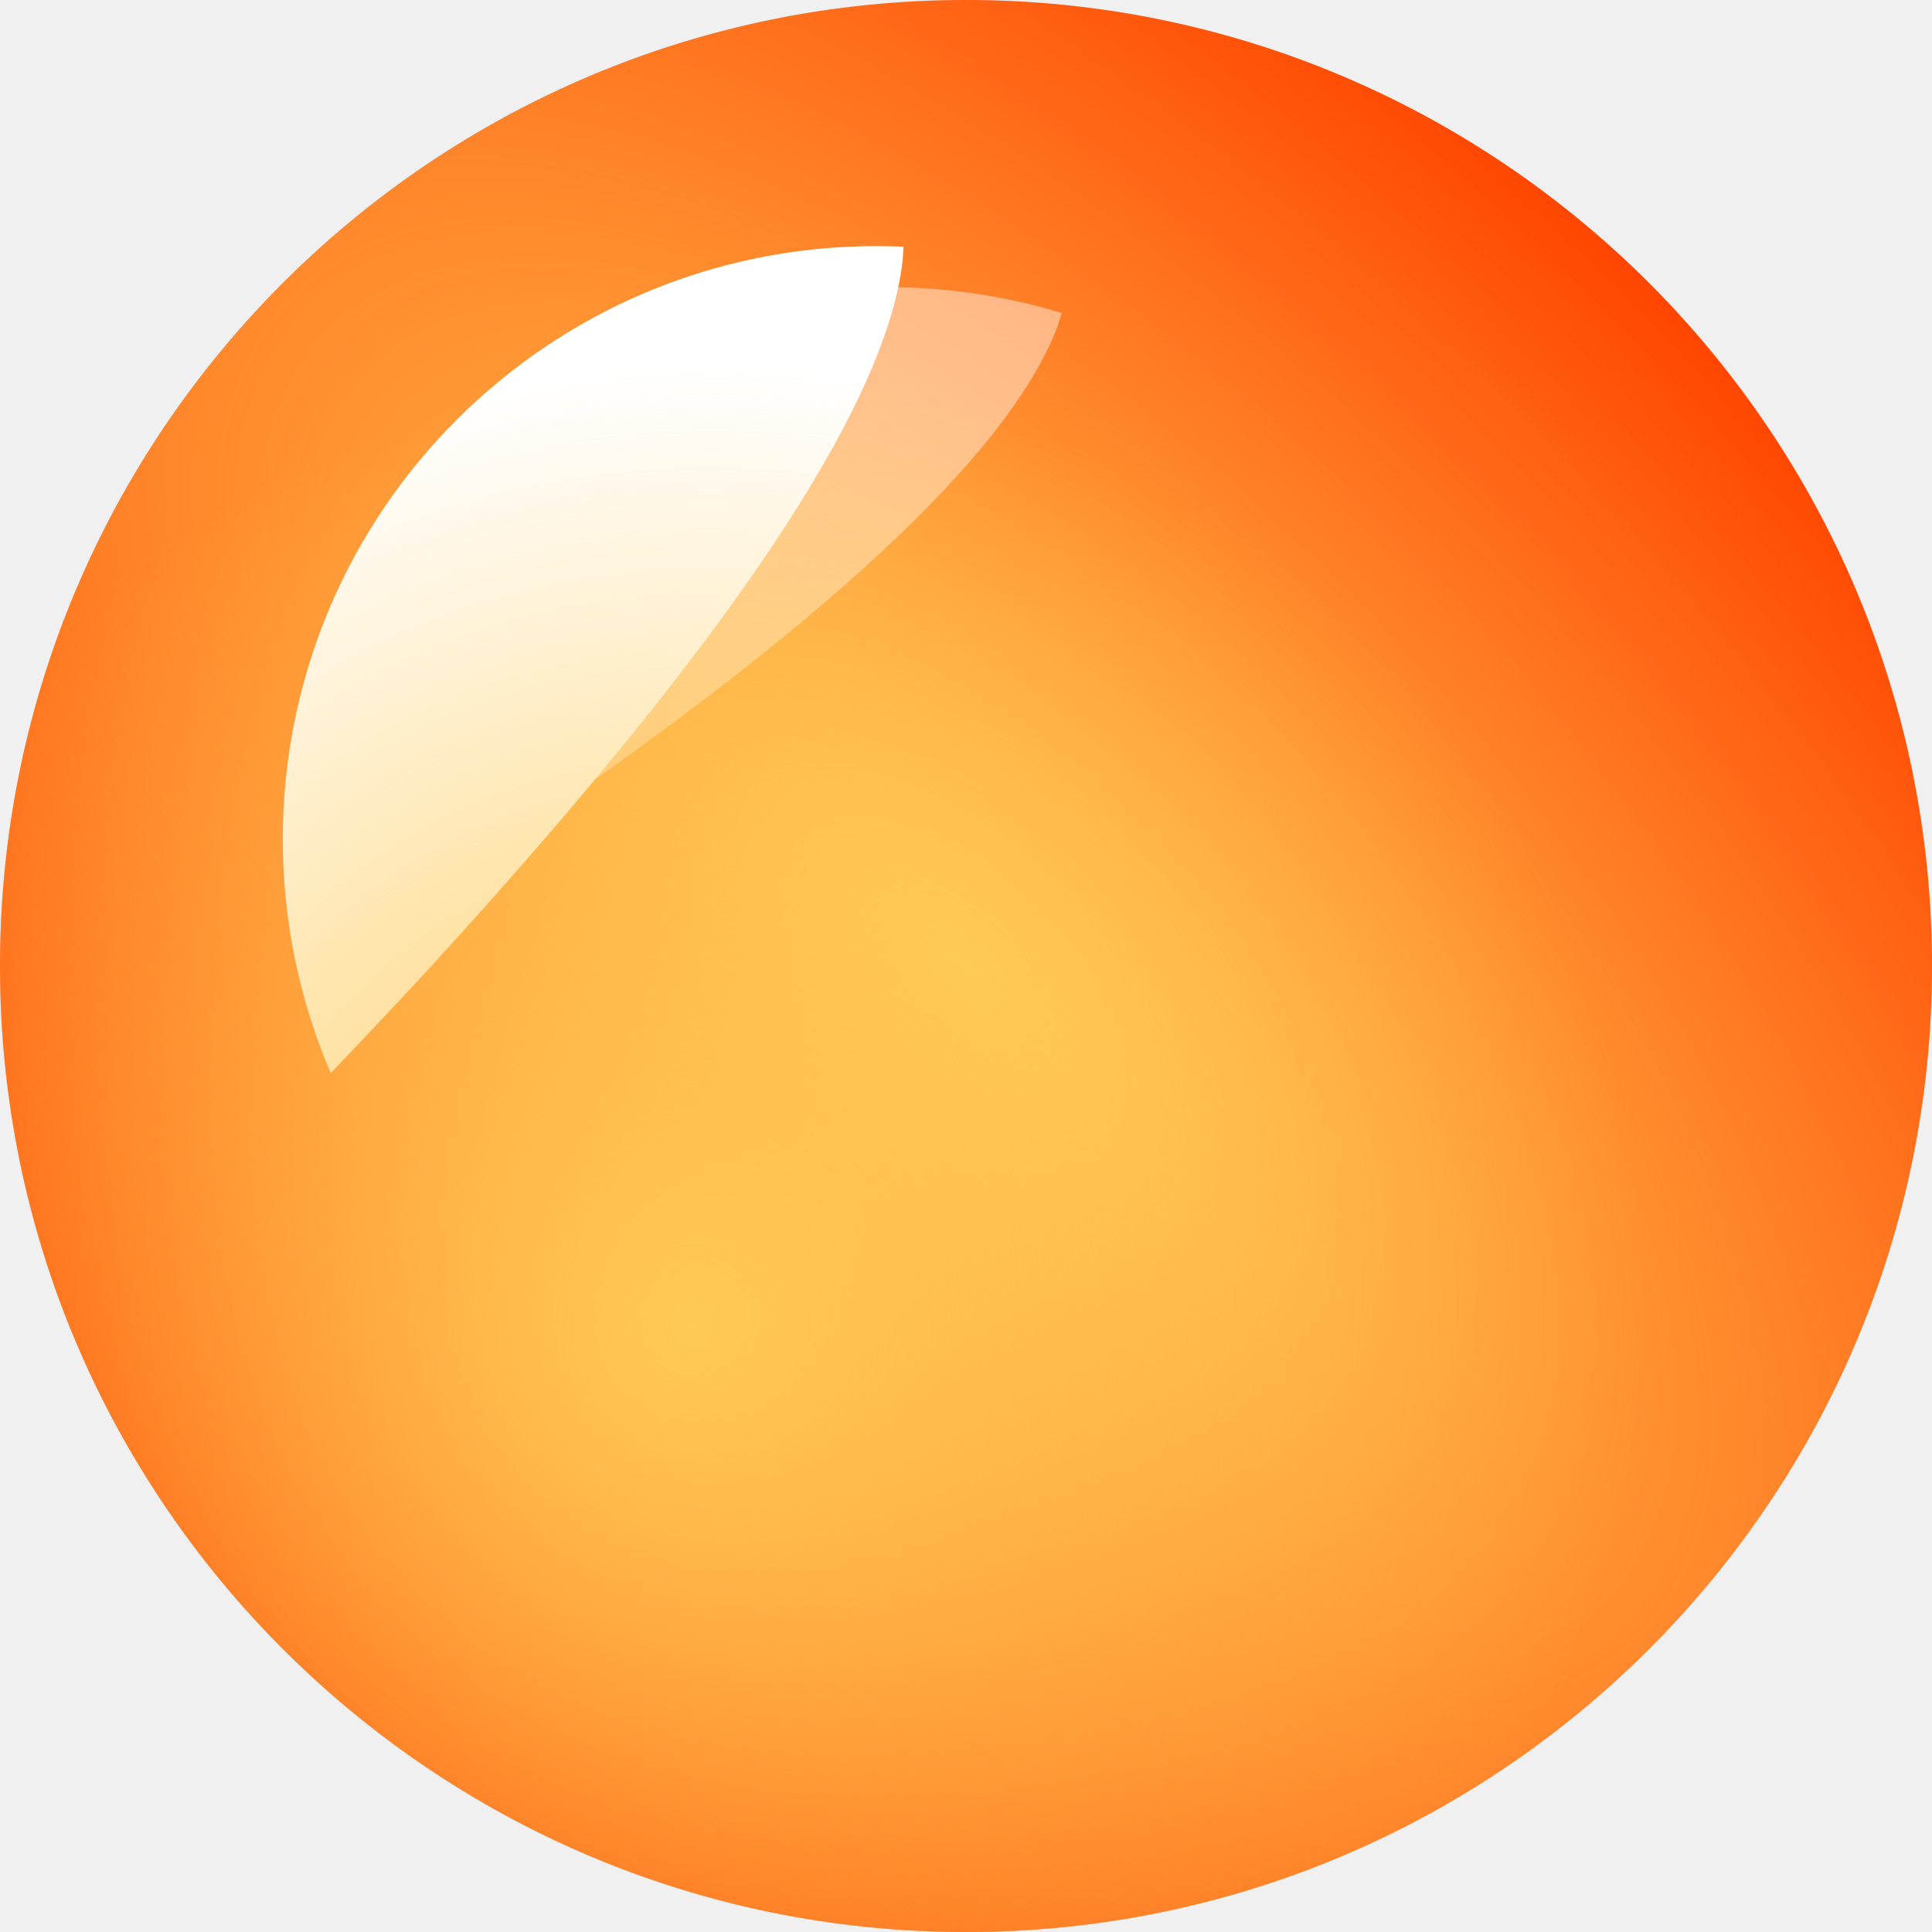
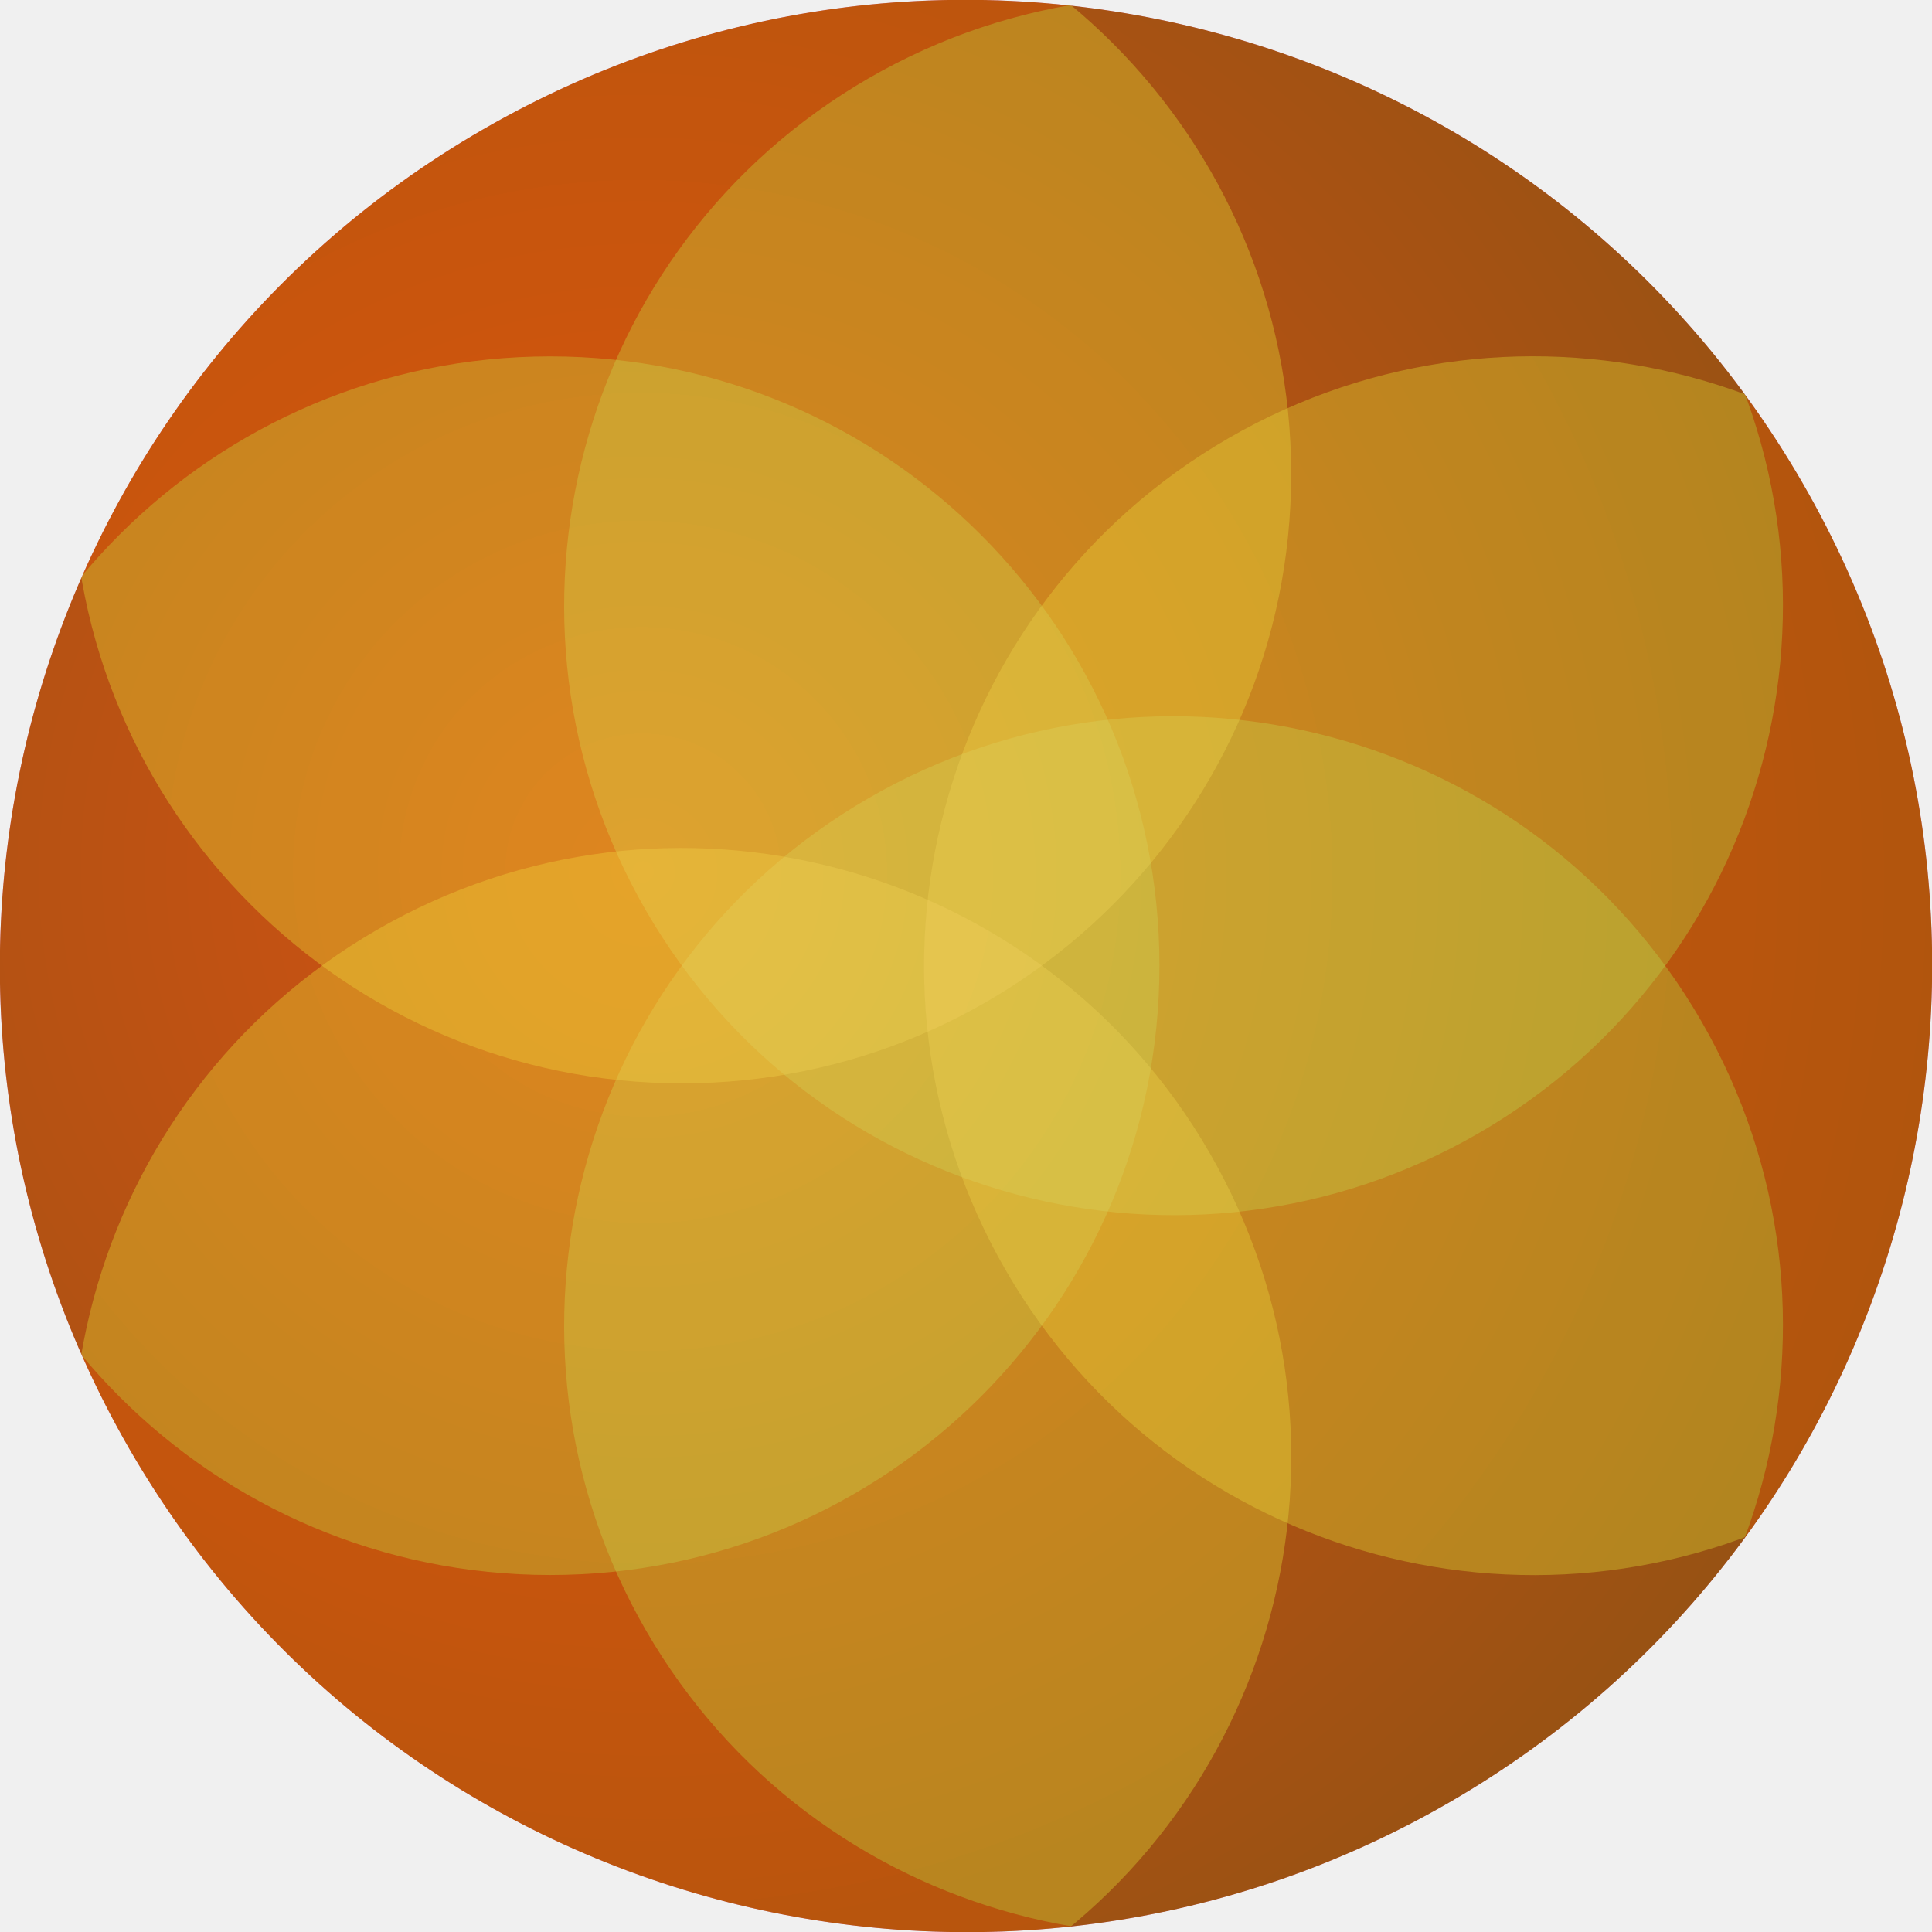
- <svg xmlns="http://www.w3.org/2000/svg" xmlns:xlink="http://www.w3.org/1999/xlink" id="svg8" version="1.1" viewBox="0 0 120 120" height="120mm" width="120mm">
+ <svg xmlns="http://www.w3.org/2000/svg" xmlns:xlink="http://www.w3.org/1999/xlink" width="120mm" height="120mm" viewBox="0 0 120 120" version="1.1" id="svg8">
  <defs id="defs2">
-     <linearGradient id="linearGradient1513">
-       <stop id="stop1509" offset="0" style="stop-color:#ffca56;stop-opacity:1;" />
-       <stop id="stop1511" offset="1" style="stop-color:#ffca56;stop-opacity:0;" />
+     <linearGradient id="linearGradient839">
+       <stop style="stop-color:#d40000;stop-opacity:1;" offset="0" id="stop835" />
+       <stop style="stop-color:#910000;stop-opacity:1" offset="1" id="stop837" />
    </linearGradient>
-     <radialGradient gradientTransform="matrix(0.7071068,-0.7071068,1.442942,1.442942,-137.8101,11.56383)" gradientUnits="userSpaceOnUse" r="52.161" fy="113.222" fx="87.278" cy="113.222" cx="87.278" id="radialGradient1517" xlink:href="#linearGradient1513" />
-     <radialGradient xlink:href="#linearGradient1513" id="radialGradient1517-5" cx="87.278" cy="113.222" fx="87.278" fy="113.222" r="52.161" gradientUnits="userSpaceOnUse" gradientTransform="matrix(0.7071068,-0.7071068,0.6923809,0.6923809,-67.60922,115.9098)" />
-     <clipPath id="clipPath1648" clipPathUnits="userSpaceOnUse">
-       <circle r="52.161" cy="113.222" cx="87.278" id="circle1650" style="opacity:1;fill:none;fill-opacity:1;stroke:#000000;stroke-width:0.101;stroke-linecap:round;stroke-linejoin:bevel;stroke-dashoffset:0.907;stroke-opacity:0.333" />
+     <radialGradient xlink:href="#linearGradient839" id="radialGradient841" cx="79.245" cy="148.068" fx="79.245" fy="148.068" r="46.686" gradientUnits="userSpaceOnUse" gradientTransform="matrix(-1.0290723e-8,1.482025,-1.472282,0,238.6203,37.68683)" />
+     <radialGradient xlink:href="#linearGradient839" id="radialGradient841-9" cx="79.245" cy="148.068" fx="79.245" fy="148.068" r="46.686" gradientUnits="userSpaceOnUse" gradientTransform="matrix(-1.0290723e-8,1.482025,-1.472282,0,238.6203,37.68683)" />
+     <clipPath clipPathUnits="userSpaceOnUse" id="clipPath1295">
+       <circle style="opacity:1;fill:none;fill-opacity:1;stroke:#910000;stroke-width:0.027;stroke-opacity:1" id="circle1297" cx="31.89" cy="166.901" r="46.784" transform="rotate(-30)" />
    </clipPath>
  </defs>
-   <g transform="translate(-27.27777,-53.22226)" id="layer1">
-     <g transform="matrix(1.150284,0,0,1.150284,-13.11645,-17.01549)" clip-path="url(#clipPath1648)" id="g1635">
-       <circle style="opacity:1;fill:#ff4601;fill-opacity:1;stroke:none;stroke-width:0.101;stroke-linecap:round;stroke-linejoin:bevel;stroke-dashoffset:0.907" id="path833" cx="87.278" cy="113.222" r="52.161" />
-       <circle r="52.161" cy="113.222" cx="87.278" id="path833-1" style="opacity:1;fill:url(#radialGradient1517);fill-opacity:1;stroke:none;stroke-width:0.101;stroke-linecap:round;stroke-linejoin:bevel;stroke-dashoffset:0.907" />
-       <path d="M 92.448,77.961 A 32.041,32.041 0 0 0 91.031,77.566 32.041,32.041 0 0 0 52.085,100.727 32.041,32.041 0 0 0 51.486,113.595 c 2.337,-1.468 4.636,-2.922 6.74,-4.303 2.59,-1.699 5.008,-3.332 7.262,-4.902 2.254,-1.57 4.345,-3.078 6.281,-4.525 1.936,-1.447 3.716,-2.833 5.351,-4.161 1.634,-1.328 3.122,-2.599 4.472,-3.813 1.35,-1.215 2.562,-2.374 3.646,-3.48 0.542,-0.553 1.051,-1.093 1.529,-1.62 0.478,-0.527 0.925,-1.041 1.341,-1.542 0.417,-0.501 0.803,-0.99 1.161,-1.466 0.357,-0.476 0.686,-0.94 0.987,-1.392 0.3,-0.452 0.573,-0.892 0.818,-1.32 0.245,-0.428 0.464,-0.845 0.657,-1.25 0.193,-0.405 0.36,-0.798 0.502,-1.181 0.087,-0.233 0.147,-0.454 0.215,-0.679 z" style="opacity:1;mix-blend-mode:normal;fill:#ffffff;fill-opacity:0.439;stroke:none;stroke-width:0.062;stroke-linecap:round;stroke-linejoin:bevel;stroke-dashoffset:0.907;stroke-opacity:0.333" id="path833-5-2-6" />
-       <path id="path833-5-2" style="opacity:1;mix-blend-mode:normal;fill:#ffffff;fill-opacity:1;stroke:none;stroke-width:0.062;stroke-linecap:round;stroke-linejoin:bevel;stroke-dashoffset:0.907;stroke-opacity:0.333" d="m 83.898,74.383 a 32.041,32.041 0 0 0 -1.471,-0.034 32.041,32.041 0 0 0 -32.041,32.041 32.041,32.041 0 0 0 2.59,12.619 c 1.903,-1.998 3.773,-3.974 5.473,-5.83 2.092,-2.284 4.033,-4.463 5.831,-6.54 1.798,-2.077 3.453,-4.053 4.973,-5.932 1.52,-1.879 2.904,-3.661 4.161,-5.351 1.257,-1.69 2.386,-3.288 3.395,-4.798 1.009,-1.51 1.899,-2.932 2.676,-4.271 0.389,-0.669 0.75,-1.318 1.083,-1.946 0.334,-0.628 0.64,-1.236 0.92,-1.825 0.28,-0.588 0.535,-1.157 0.764,-1.707 0.229,-0.55 0.433,-1.08 0.613,-1.592 0.18,-0.512 0.335,-1.005 0.468,-1.481 0.132,-0.475 0.242,-0.933 0.329,-1.373 0.087,-0.44 0.152,-0.862 0.196,-1.268 0.026,-0.247 0.03,-0.476 0.041,-0.711 z" />
-       <circle style="opacity:1;fill:url(#radialGradient1517-5);fill-opacity:1;stroke:none;stroke-width:0.101;stroke-linecap:round;stroke-linejoin:bevel;stroke-dashoffset:0.907" id="path833-1-2" cx="72.498" cy="132.588" r="52.161" />
+   <g id="layer1" transform="translate(-51.06753,-68.59549)">
+     <g id="g1279" clip-path="url(#clipPath1295)" transform="matrix(1.282484,0,0,1.282484,-31.37478,-36.32615)">
+       <circle style="opacity:1;fill:url(#radialGradient841);fill-opacity:1;stroke-width:0.027" id="path833" cx="31.89" cy="166.901" r="46.784" transform="rotate(-30)" />
+       <circle style="opacity:1;mix-blend-mode:screen;fill:#9bd120;fill-opacity:0.503;stroke:none;stroke-width:0.026;stroke-opacity:1" id="path845" cx="55.698" cy="180.63" r="29.509" transform="rotate(-30)" />
+       <circle style="opacity:1;mix-blend-mode:screen;fill:#9bd120;fill-opacity:0.503;stroke:none;stroke-width:0.026;stroke-opacity:1" id="path845-6" cx="8.073" cy="180.63" r="29.509" transform="rotate(-30)" />
+       <circle style="opacity:1;mix-blend-mode:screen;fill:#9bd120;fill-opacity:0.503;stroke:none;stroke-width:0.026;stroke-opacity:1" id="path845-6-1" cx="104.769" cy="-97.307" r="29.509" transform="rotate(90)" />
+       <circle style="mix-blend-mode:screen;fill:#00a124;fill-opacity:0.637;stroke:none;stroke-width:0.026;stroke-opacity:1" id="path845-0" cx="187.011" cy="-31.886" r="29.509" transform="rotate(60)" />
+       <circle style="mix-blend-mode:screen;fill:#00a124;fill-opacity:0.637;stroke:none;stroke-width:0.026;stroke-opacity:1" id="path845-6-61" cx="90.927" cy="128.581" r="29.509" />
+       <circle style="mix-blend-mode:screen;fill:#00a124;fill-opacity:0.637;stroke:none;stroke-width:0.026;stroke-opacity:1" id="path845-2-7" cx="49.318" cy="156.818" r="29.509" transform="rotate(-30)" />
+       <circle style="opacity:0.194;fill:url(#radialGradient841-9);fill-opacity:1;stroke-width:0.027" id="path833-2" cx="31.89" cy="166.901" r="46.784" transform="rotate(-30)" />
    </g>
  </g>
</svg>
